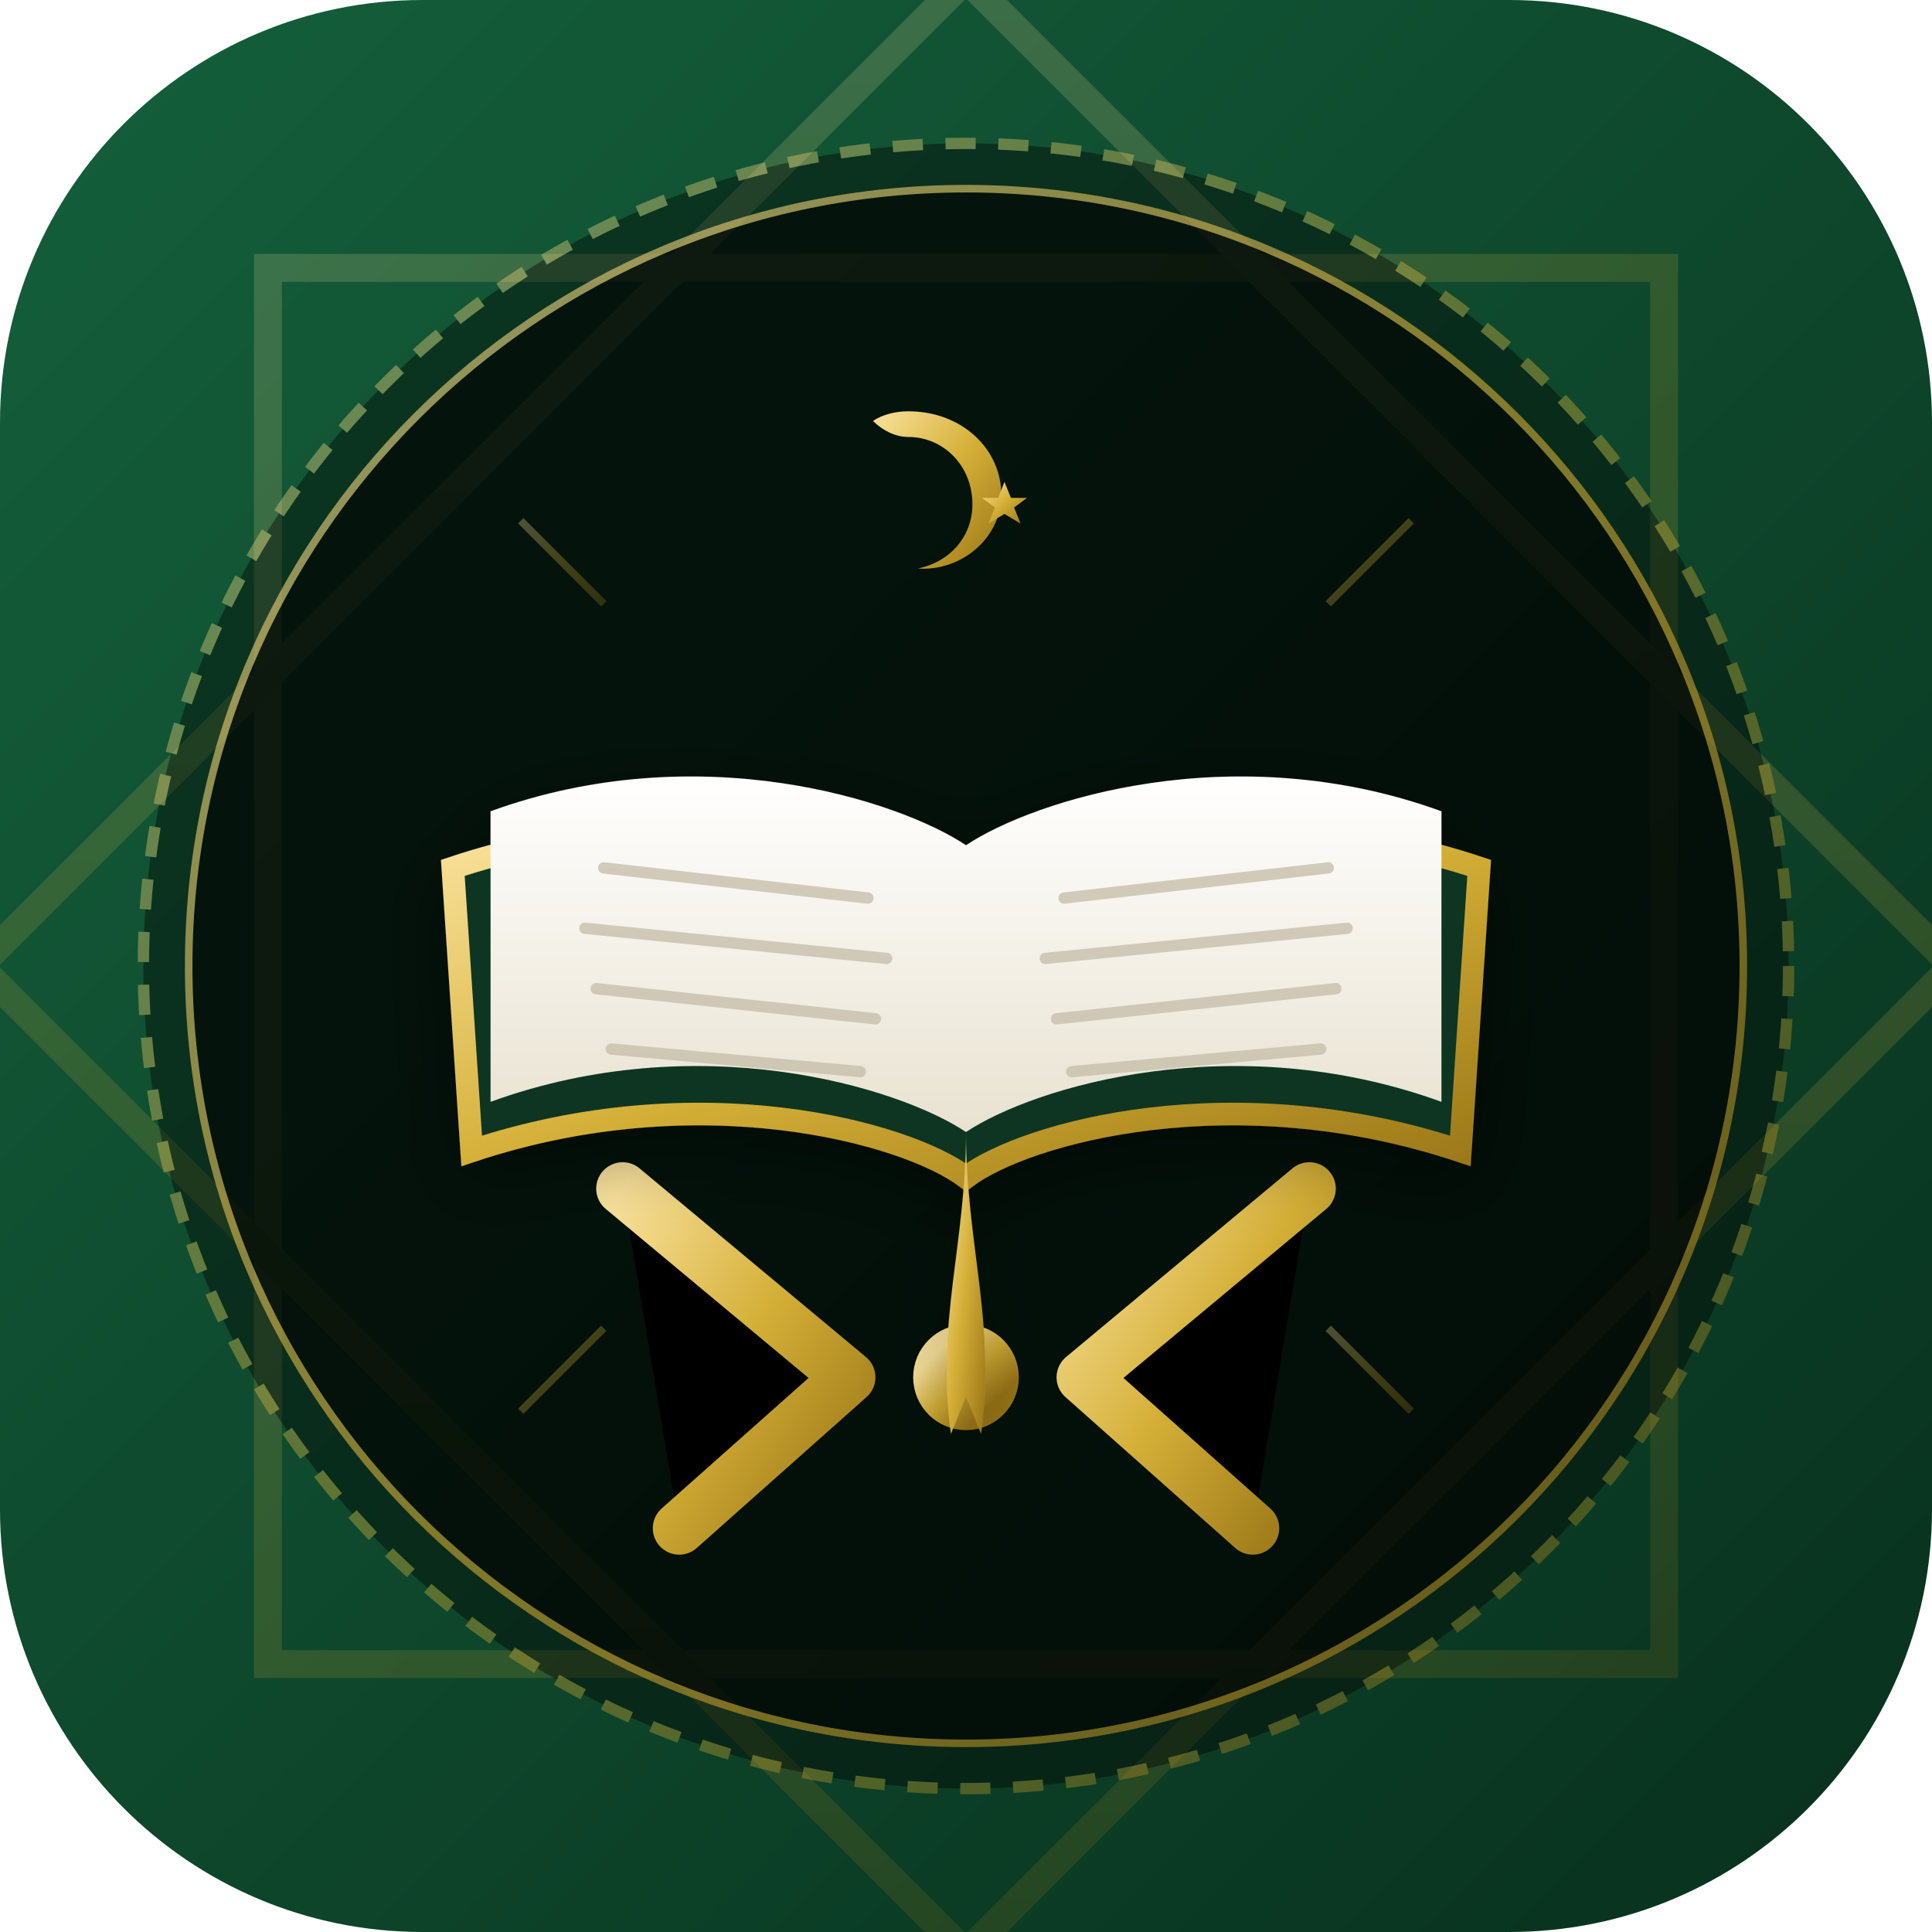
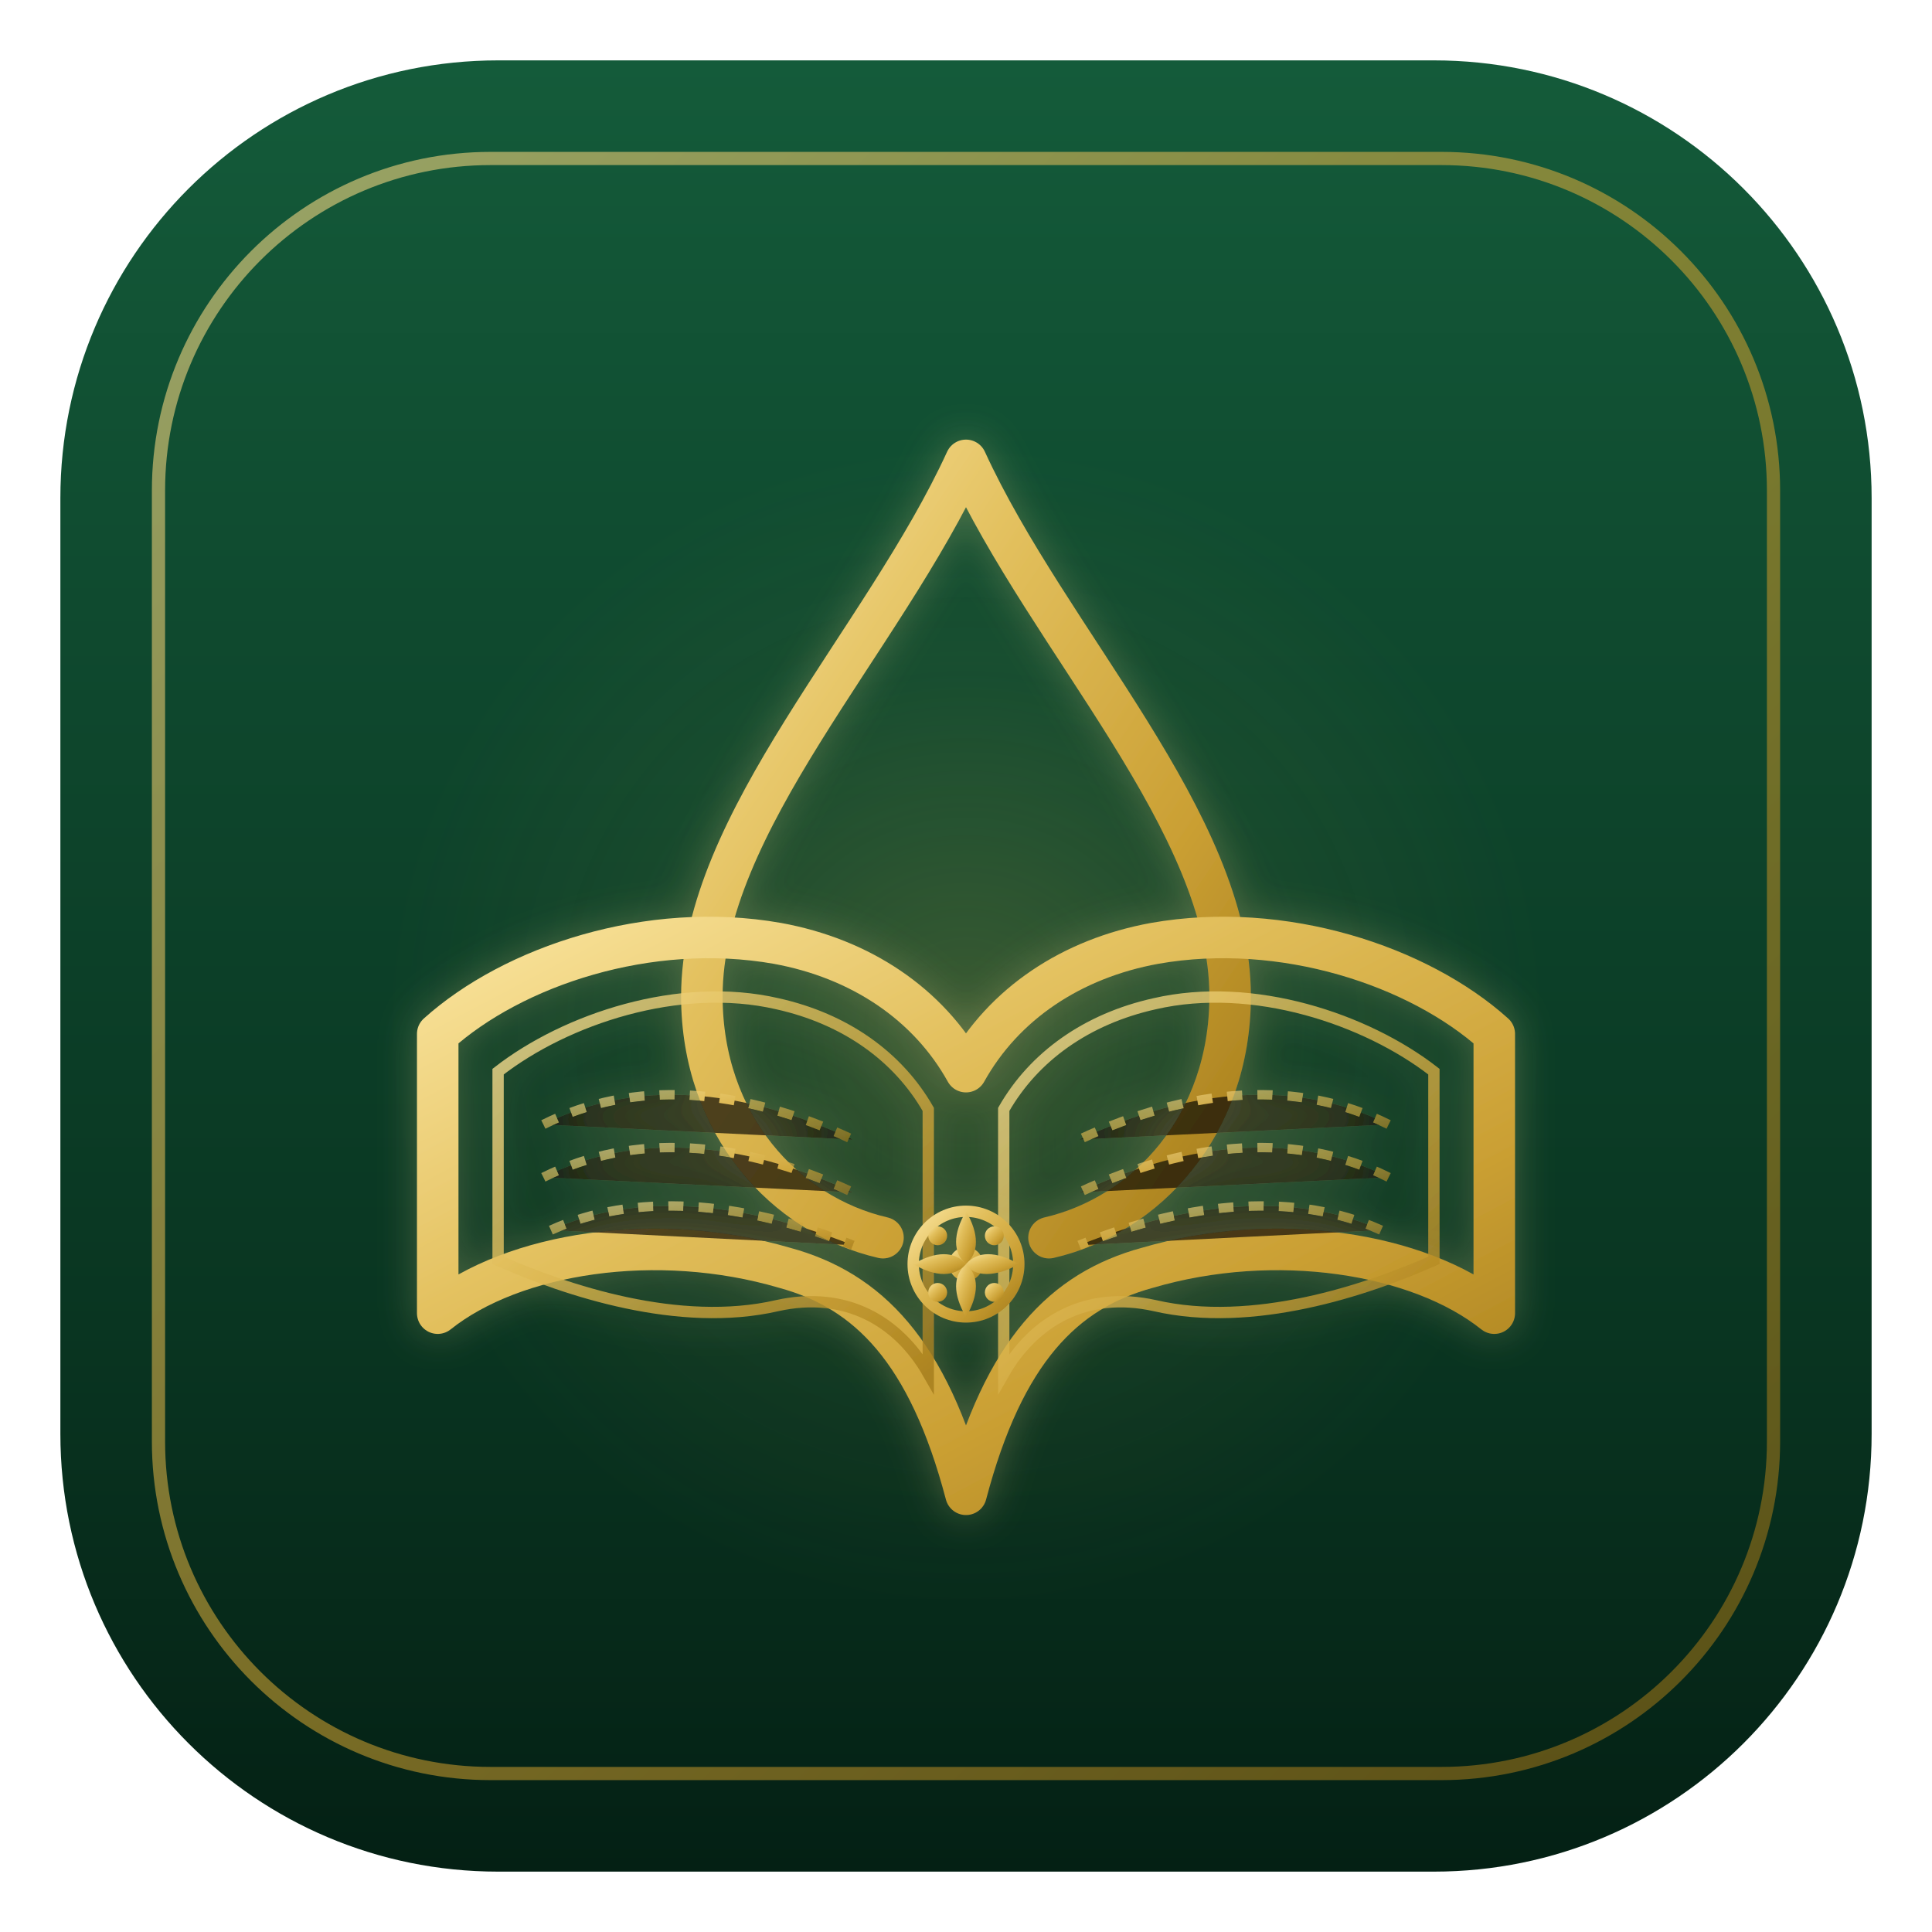
<svg xmlns="http://www.w3.org/2000/svg" viewBox="0 0 512 512" width="512" height="512">
  <defs>
-     <linearGradient id="bg" x1="0%" y1="0%" x2="100%" y2="100%">
-       <stop offset="0%" stop-color="#14603c" />
-       <stop offset="100%" stop-color="#08301d" />
+     <linearGradient id="bg" x1="0%" y1="0%" x2="0%" y2="100%">
+       <stop offset="0%" stop-color="#145b3a" />
+       <stop offset="30%" stop-color="#0f4a2f" />
+       <stop offset="70%" stop-color="#093521" />
+       <stop offset="100%" stop-color="#042014" />
    </linearGradient>
    <linearGradient id="gold" x1="0%" y1="0%" x2="100%" y2="100%">
-       <stop offset="0%" stop-color="#fae29c" />
-       <stop offset="50%" stop-color="#d4af37" />
-       <stop offset="100%" stop-color="#997517" />
+       <stop offset="0%" stop-color="#fae49d" />
+       <stop offset="35%" stop-color="#e2bf5c" />
+       <stop offset="70%" stop-color="#ca9f33" />
+       <stop offset="100%" stop-color="#a47c1b" />
    </linearGradient>
-     <linearGradient id="pages" x1="0%" y1="0%" x2="0%" y2="100%">
-       <stop offset="0%" stop-color="#ffffff" />
-       <stop offset="100%" stop-color="#e8e2d0" />
+     <linearGradient id="goldBorder" x1="0%" y1="0%" x2="100%" y2="100%">
+       <stop offset="0%" stop-color="#f5dc8e" />
+       <stop offset="50%" stop-color="#c99e31" />
+       <stop offset="100%" stop-color="#8f6a14" />
    </linearGradient>
-     <filter id="shadow" x="-10%" y="-10%" width="120%" height="120%">
-       <feDropShadow dx="0" dy="6" stdDeviation="10" flood-color="#000000" flood-opacity="0.4" />
+     <radialGradient id="emblemGlow" cx="50%" cy="52%" r="45%">
+       <stop offset="0%" stop-color="#dfbd58" stop-opacity="0.22" />
+       <stop offset="60%" stop-color="#dfbd58" stop-opacity="0.05" />
+       <stop offset="100%" stop-color="#dfbd58" stop-opacity="0" />
+     </radialGradient>
+     <filter id="goldShadow" x="-15%" y="-15%" width="130%" height="130%">
+       <feDropShadow dx="0" dy="5" stdDeviation="7" flood-color="#000000" flood-opacity="0.45" />
+       <feDropShadow dx="0" dy="0" stdDeviation="5" flood-color="#f5dc8e" flood-opacity="0.25" />
    </filter>
  </defs>
-   <rect width="512" height="512" rx="112" fill="url(#bg)" />
-   <g transform="translate(256, 256) scale(185)" opacity="0.18" stroke="url(#gold)" stroke-width="0.04" fill="none">
-     <rect x="-1" y="-1" width="2" height="2" />
-     <rect x="-1" y="-1" width="2" height="2" transform="rotate(45)" />
-   </g>
-   <circle cx="256" cy="256" r="218" stroke="url(#gold)" stroke-width="3" opacity="0.4" stroke-dasharray="8 6" />
-   <circle cx="256" cy="256" r="206" stroke="url(#gold)" stroke-width="2" opacity="0.6" />
-   <g opacity="0.3" stroke="url(#gold)" stroke-width="2">
-     <line x1="256" y1="90" x2="256" y2="120" />
-     <line x1="256" y1="392" x2="256" y2="422" />
-     <line x1="90" y1="256" x2="120" y2="256" />
-     <line x1="392" y1="256" x2="422" y2="256" />
-     <line x1="138" y1="138" x2="160" y2="160" />
-     <line x1="374" y1="138" x2="352" y2="160" />
-     <line x1="138" y1="374" x2="160" y2="352" />
-     <line x1="374" y1="374" x2="352" y2="352" />
-   </g>
-   <g transform="translate(256, 126) scale(0.85)">
-     <path d="M-18 -12 C-7 -12 2 -3 2 9 C2 19 -5 27 -15 29 C-2 30 11 20 11 6 C11 -8 -1 -20 -18 -20 C-22 -20 -26 -19 -29 -17 C-26 -14 -22 -12 -18 -12 Z" fill="url(#gold)" />
-     <polygon points="12,2 14,7 19,7 15,10 17,15 12,12 7,15 9,10 5,7 10,7" fill="url(#gold)" />
-   </g>
-   <g stroke="url(#gold)" stroke-width="14" stroke-linecap="round" stroke-linejoin="round">
-     <path d="M165 315 L225 365 L180 405" />
-     <path d="M347 315 L287 365 L332 405" />
-     <circle cx="256" cy="365" r="7" fill="url(#gold)" />
-   </g>
-   <g filter="url(#shadow)">
-     <path d="M125 305 C185 285 240 300 256 312 C272 300 327 285 387 305 L392 230 C332 210 277 225 256 238 C235 225 180 210 120 230 Z" fill="#093621" stroke="url(#gold)" stroke-width="6" />
-     <path d="M130 292 C185 272 238 288 256 300 C274 288 327 272 382 292 L382 215 C327 195 274 212 256 224 C238 212 185 195 130 215 Z" fill="url(#pages)" />
-     <g stroke="#c7bfab" stroke-width="3" stroke-linecap="round" opacity="0.8">
-       <line x1="160" y1="230" x2="230" y2="238" />
-       <line x1="155" y1="246" x2="235" y2="254" />
-       <line x1="158" y1="262" x2="232" y2="270" />
-       <line x1="162" y1="278" x2="228" y2="284" />
+   <rect x="16" y="16" width="480" height="480" rx="116" fill="url(#bg)" />
+   <rect x="42" y="42" width="428" height="428" rx="88" fill="none" stroke="url(#goldBorder)" stroke-width="3.5" opacity="0.6" />
+   <circle cx="256" cy="265" r="170" fill="url(#emblemGlow)" />
+   <g filter="url(#goldShadow)">
+     <path d="M256 122              C278 170 326 218 326 264              C326 298 304 322 278 328              M256 122              C234 170 186 218 186 264              C186 298 208 322 234 328" fill="none" stroke="url(#gold)" stroke-width="11" stroke-linecap="round" stroke-linejoin="round" />
+     <path d="M116 274              C136 256 172 244 206 250              C228 254 246 266 256 284              C266 266 284 254 306 250              C340 244 376 256 396 274              L396 348              C376 332 338 326 304 336              C282 342 266 358 256 396              C246 358 230 342 208 336              C174 326 136 332 116 348              Z" fill="none" stroke="url(#gold)" stroke-width="11" stroke-linecap="round" stroke-linejoin="round" />
+     <line x1="256" y1="284" x2="256" y2="396" stroke="url(#gold)" stroke-width="9" stroke-linecap="round" />
+     <path d="M132 284              C150 270 180 260 206 266              C224 270 238 280 246 294              L246 364              C238 350 224 342 206 346              C180 352 150 342 132 334              Z" fill="none" stroke="url(#gold)" stroke-width="3" opacity="0.8" />
+     <path d="M380 284              C362 270 332 260 306 266              C288 270 274 280 266 294              L266 364              C274 350 288 342 306 346              C332 352 362 342 380 334              Z" fill="none" stroke="url(#gold)" stroke-width="3" opacity="0.8" />
+     <g stroke="url(#gold)" stroke-width="2.5" stroke-dasharray="4 4" opacity="0.65">
+       <path d="M144 298 C168 286 196 288 226 302" />
+       <path d="M144 312 C168 300 196 302 226 316" />
+       <path d="M146 326 C168 316 196 318 226 330" />
+       <path d="M368 298 C344 286 316 288 286 302" />
+       <path d="M368 312 C344 300 316 302 286 316" />
+       <path d="M366 326 C344 316 316 318 286 330" />
    </g>
-     <g stroke="#c7bfab" stroke-width="3" stroke-linecap="round" opacity="0.8">
-       <line x1="282" y1="238" x2="352" y2="230" />
-       <line x1="277" y1="254" x2="357" y2="246" />
-       <line x1="280" y1="270" x2="354" y2="262" />
-       <line x1="284" y1="284" x2="350" y2="278" />
+     <g transform="translate(256, 335)">
+       <circle cx="0" cy="0" r="14" fill="none" stroke="url(#gold)" stroke-width="3" />
+       <circle cx="0" cy="0" r="4.5" fill="url(#gold)" />
+       <path d="M0 -14 C-3.5 -8 -3.5 -3 0 0 C3.5 -3 3.5 -8 0 -14 Z" fill="url(#gold)" />
+       <path d="M0 14 C-3.5 8 -3.5 3 0 0 C3.5 3 3.5 8 0 14 Z" fill="url(#gold)" />
+       <path d="M-14 0 C-8 -3.5 -3 -3.5 0 0 C-3 3.5 -8 3.5 -14 0 Z" fill="url(#gold)" />
+       <path d="M14 0 C8 -3.5 3 -3.5 0 0 C2 3.5 8 3.5 14 0 Z" fill="url(#gold)" />
+       <circle cx="-7.5" cy="-7.5" r="2.5" fill="url(#gold)" />
+       <circle cx="7.5" cy="-7.5" r="2.5" fill="url(#gold)" />
+       <circle cx="-7.5" cy="7.5" r="2.5" fill="url(#gold)" />
+       <circle cx="7.5" cy="7.5" r="2.5" fill="url(#gold)" />
    </g>
-     <path d="M256 224 L256 302" stroke="url(#gold)" stroke-width="5" stroke-linecap="round" />
-     <path d="M256 300 C256 330 248 350 252 380 L256 370 L260 380 C264 350 256 330 256 300" fill="url(#gold)" />
  </g>
</svg>
